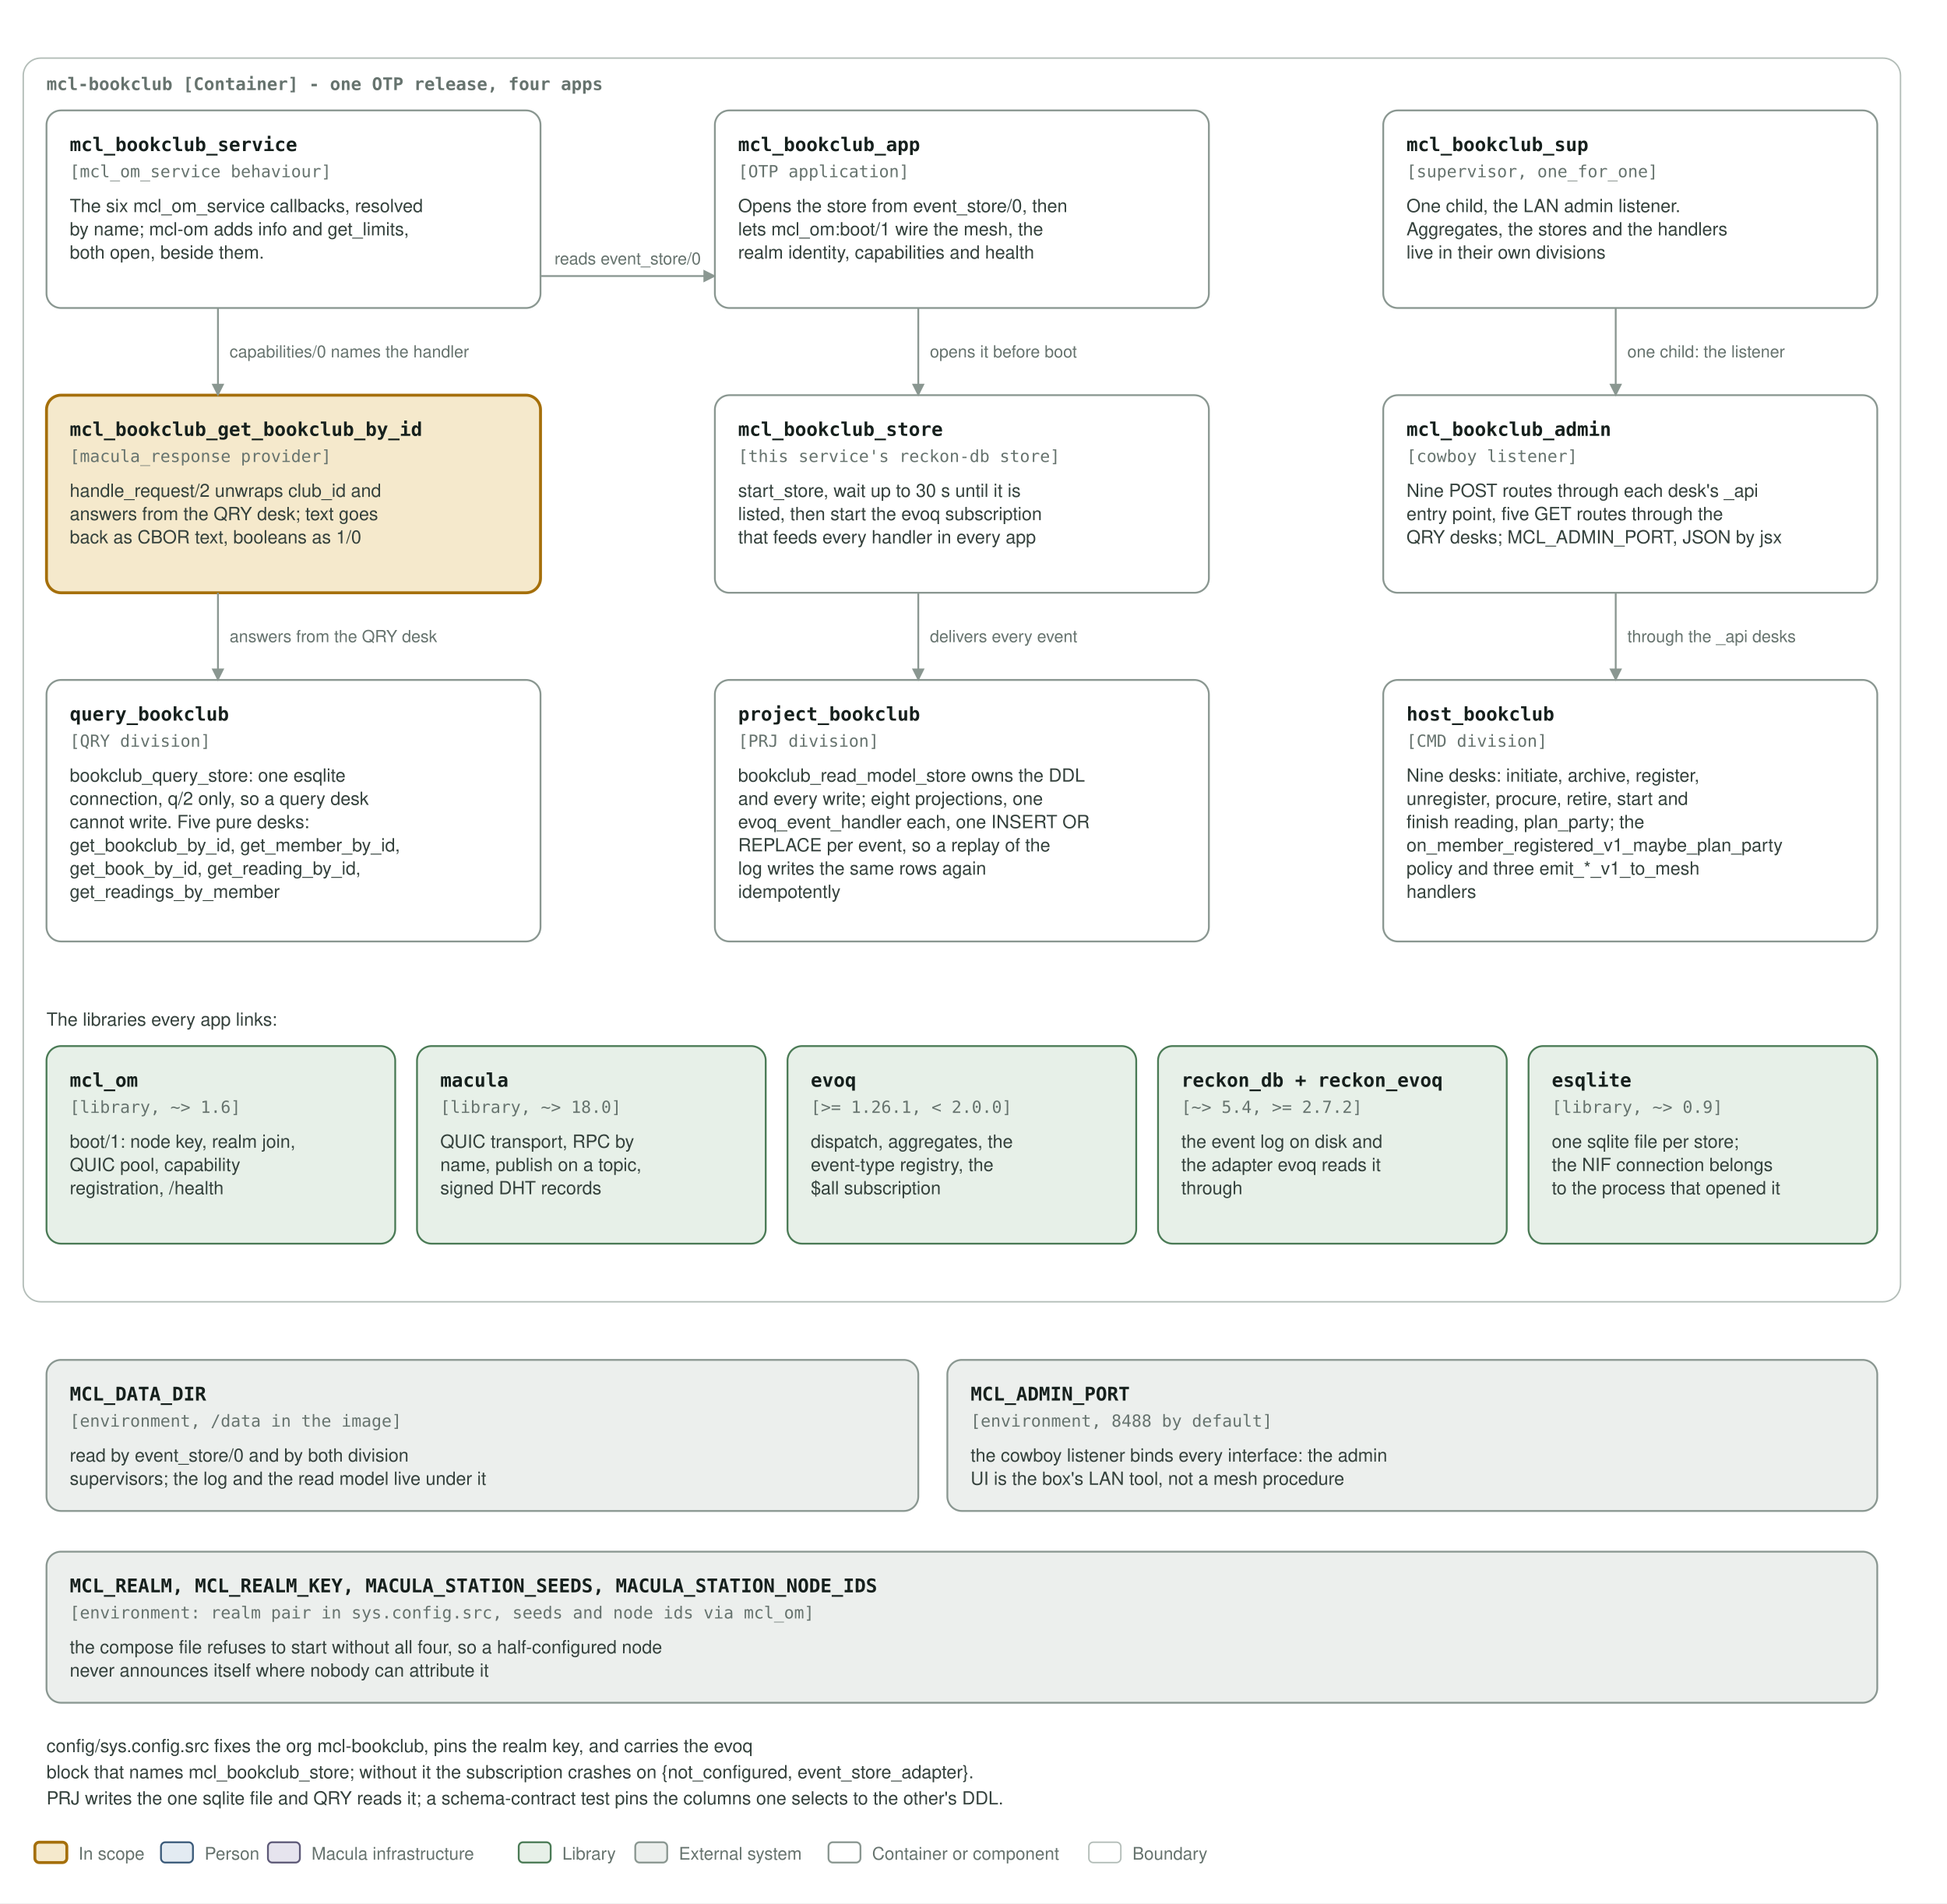
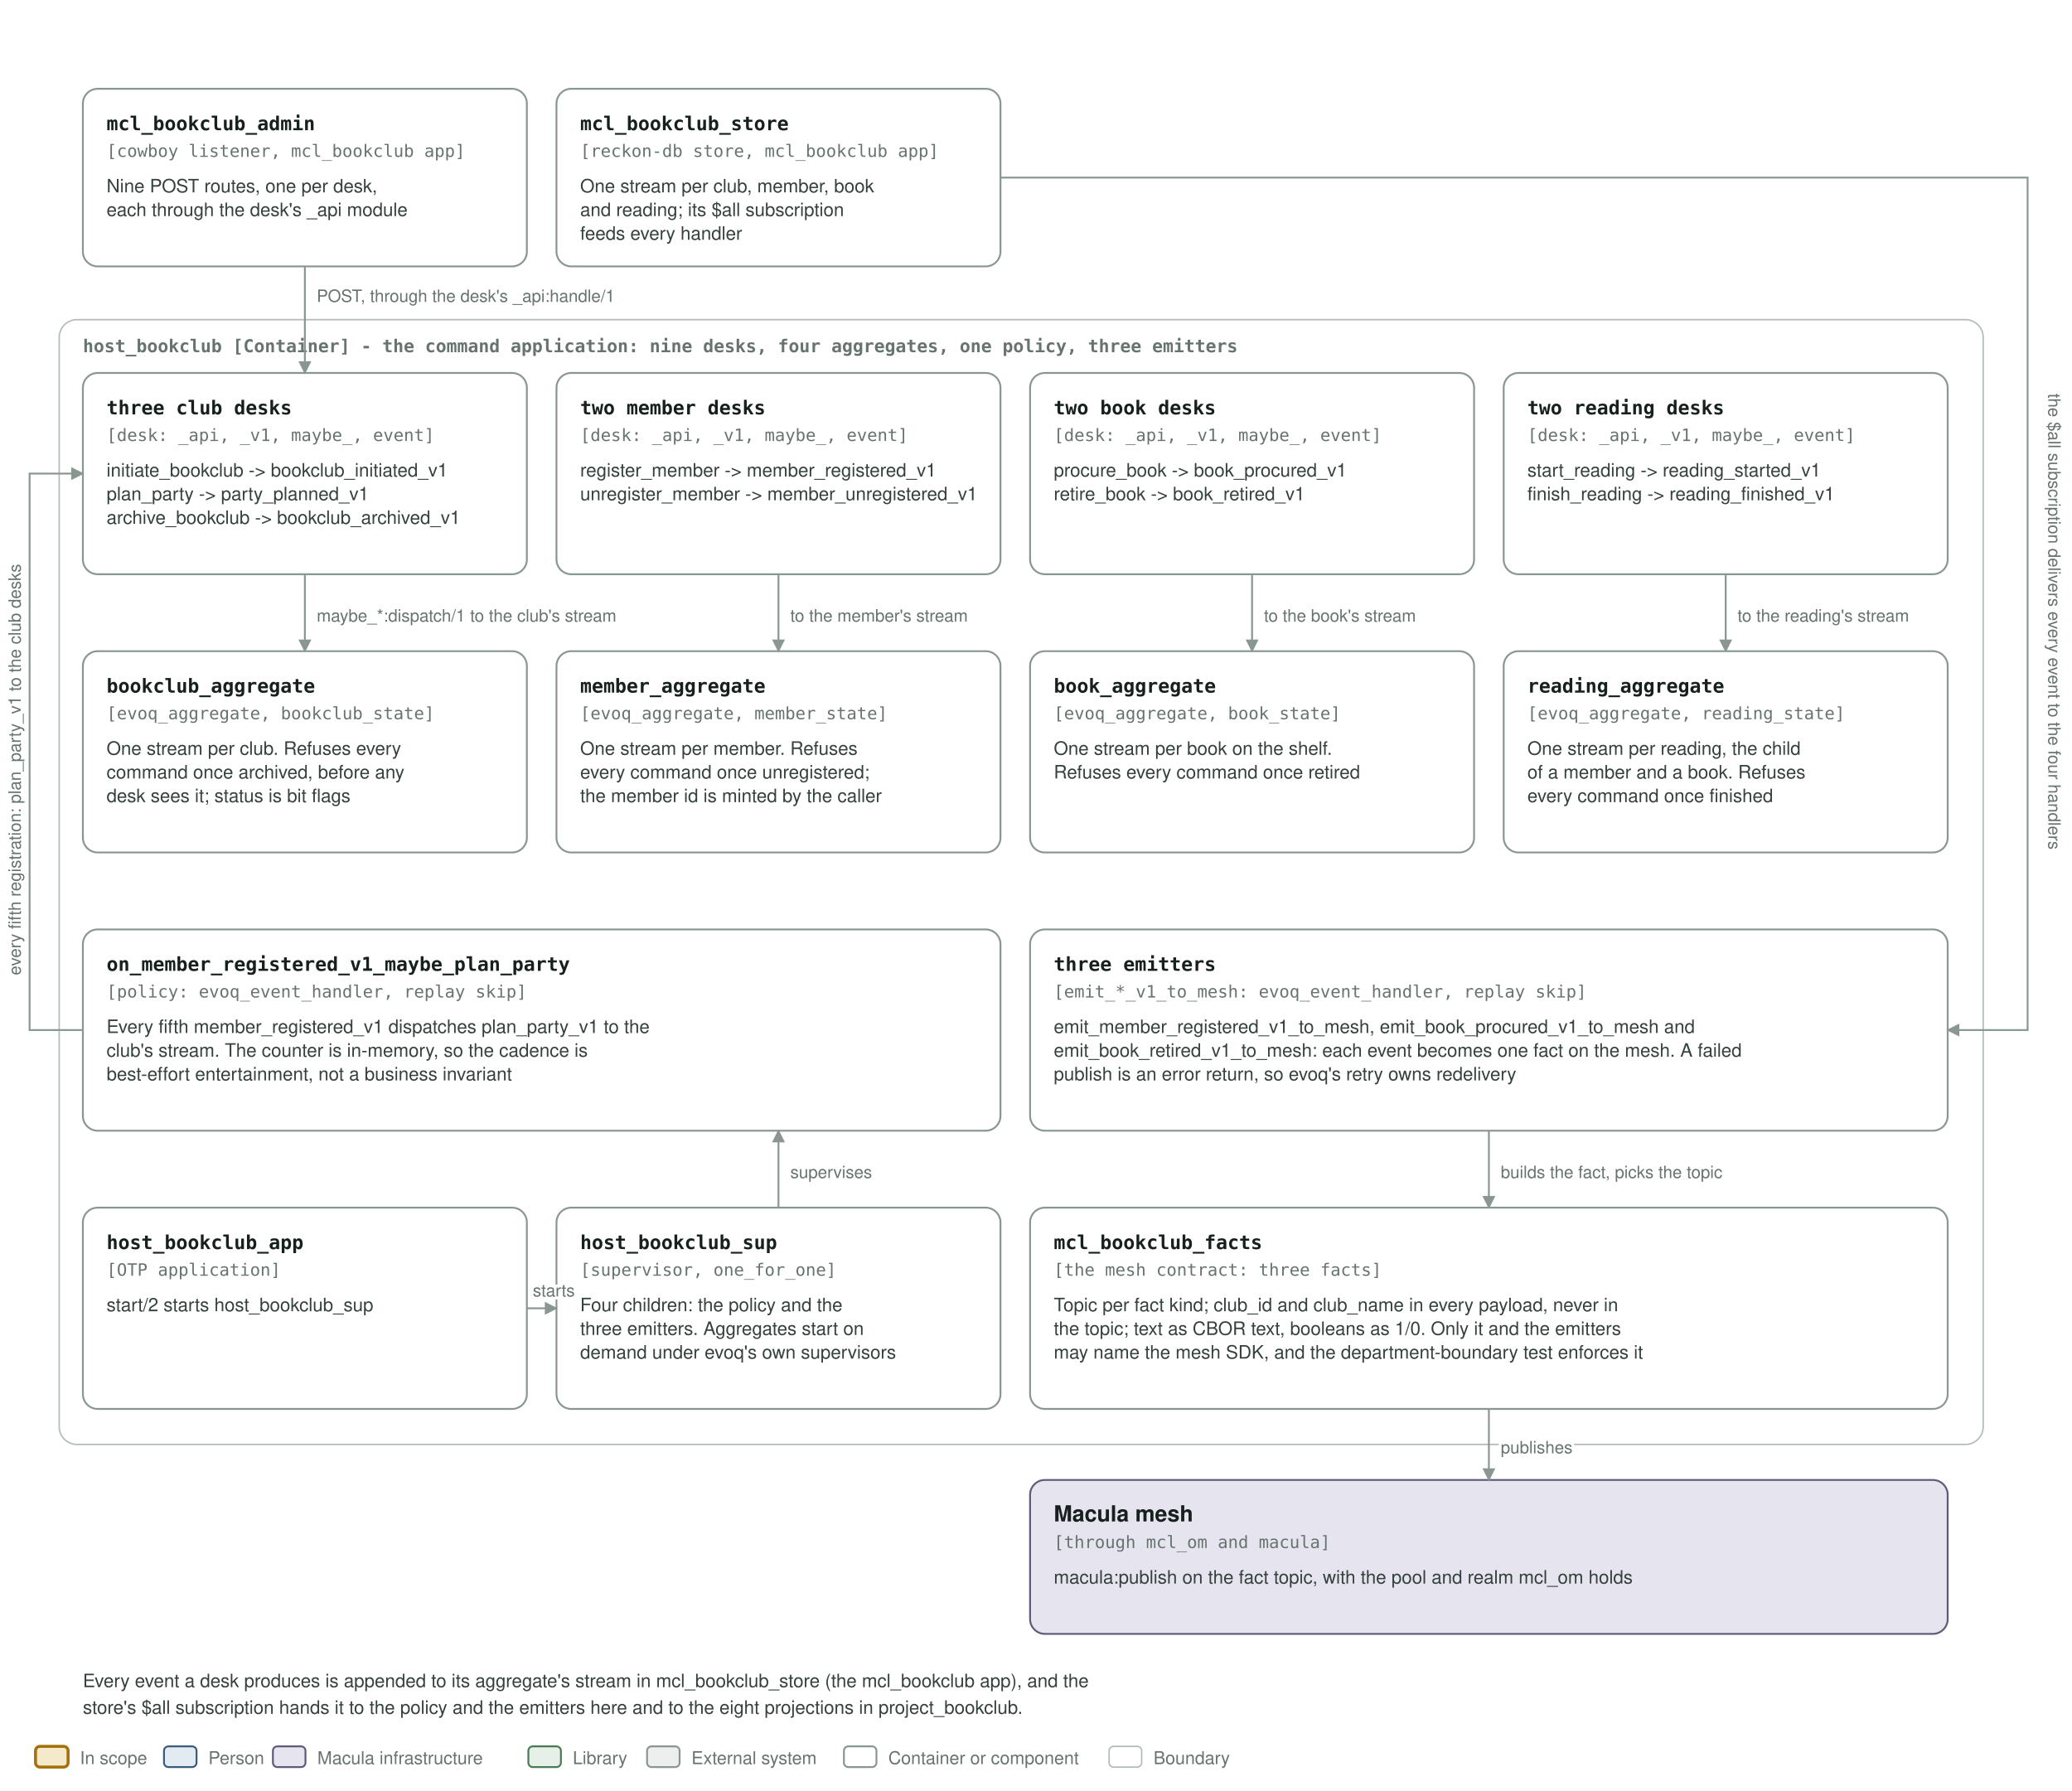
- <svg xmlns="http://www.w3.org/2000/svg" viewBox="0 0 1340 1310" role="img" aria-label="mcl-bookclub components">
+ <svg xmlns="http://www.w3.org/2000/svg" viewBox="0 0 1400 1210" role="img" aria-label="mcl-bookclub components: the command application">
  <style>
.t-name { font-family: "Atkinson Hyperlegible", "Segoe UI", system-ui, -apple-system, Helvetica, Arial, sans-serif; font-size: 15px; font-weight: 700; }
.t-desc { font-family: "Atkinson Hyperlegible", "Segoe UI", system-ui, -apple-system, Helvetica, Arial, sans-serif; font-size: 12.5px; }
.t-rel { font-family: "Atkinson Hyperlegible", "Segoe UI", system-ui, -apple-system, Helvetica, Arial, sans-serif; font-size: 11.5px; paint-order: stroke; stroke-width: 4px; stroke-linejoin: round; }
.t-code { font-family: "JetBrains Mono", ui-monospace, Menlo, Consolas, monospace; font-size: 13px; font-weight: 600; }
.t-type { font-family: "JetBrains Mono", ui-monospace, Menlo, Consolas, monospace; font-size: 11.5px; }
.t-bound { font-family: "JetBrains Mono", ui-monospace, Menlo, Consolas, monospace; font-size: 12px; font-weight: 600; }
.t-leg { font-family: "Atkinson Hyperlegible", "Segoe UI", system-ui, -apple-system, Helvetica, Arial, sans-serif; font-size: 12px; }
.edge { fill: none; stroke-width: 1.25; }
.edge-later { fill: none; stroke-width: 1.25; stroke-dasharray: 5 4; }
.bg { fill: #FFFFFF; }
.b-sys { fill: #F5E9CC; stroke: #A56F0A; stroke-width: 2; }
.b-per { fill: #E3EBF2; stroke: #3B5B7A; stroke-width: 1.25; }
.b-mac { fill: #E6E4EE; stroke: #5E5A78; stroke-width: 1.25; }
.b-lib { fill: #E7F0E8; stroke: #4A7A55; stroke-width: 1.25; }
.b-ext { fill: #ECEFED; stroke: #8A9791; stroke-width: 1.25; }
.b-cmp { fill: #FFFFFF; stroke: #8A9791; stroke-width: 1.25; }
.b-later { fill: none; stroke: #8A9791; stroke-width: 1.25; stroke-dasharray: 5 4; }
.bound { fill: none; stroke: #B3BDB8; stroke-width: 1; }
.head { fill: #3B5B7A; }
.t-name, .t-code { fill: #16201D; }
.t-type, .t-bound, .t-leg { fill: #66736E; }
.t-desc { fill: #34413C; }
.t-rel { fill: #66736E; stroke: #FFFFFF; }
.edge, .edge-later { stroke: #8A9791; }
.arrowhead { fill: #8A9791; }
@media (prefers-color-scheme: dark) {
.bg { fill: #171F1C; }
.b-sys { fill: #3A2E13; stroke: #E3AA3C; }
.b-per { fill: #1D2A36; stroke: #8EB4D8; }
.b-mac { fill: #26243A; stroke: #A9A4C8; }
.b-lib { fill: #1A241C; stroke: #8FBE9B; }
.b-ext { fill: #1C2421; stroke: #7D8B85; }
.b-cmp { fill: #171F1C; stroke: #7D8B85; }
.b-later { stroke: #7D8B85; }
.bound { stroke: #4A5752; }
.head { fill: #8EB4D8; }
.t-name, .t-code { fill: #E6ECE9; }
.t-type, .t-bound, .t-leg { fill: #93A09A; }
.t-desc { fill: #C3CDC8; }
.t-rel { fill: #93A09A; stroke: #171F1C; }
.edge, .edge-later { stroke: #7D8B85; }
.arrowhead { fill: #7D8B85; }
}
</style>
  <defs>
    <marker id="a" viewBox="0 0 10 10" refX="9" refY="5" markerWidth="7" markerHeight="7" orient="auto-start-reverse">
      <path class="arrowhead" d="M0 0L10 5L0 10z" />
    </marker>
  </defs>
-   <rect class="bg" x="0" y="0" width="1340" height="1310" />
-   <g class="k-bound" data-name="mcl-bookclub [Container] - one OTP release, four apps" data-x="16" data-y="40" data-w="1292" data-h="856">
-     <rect class="bound" x="16" y="40" width="1292" height="856" rx="12" />
-     <text class="t-bound" x="32" y="62">mcl-bookclub [Container] - one OTP release, four apps</text>
-   </g>
-   <g class="k-box" data-name="mcl_bookclub_service" data-kind="b-cmp" data-x="32" data-y="76" data-w="340" data-h="136">
-     <rect class="b-cmp" x="32" y="76" width="340" height="136" rx="10" />
-     <text class="t-code" x="48" y="104">mcl_bookclub_service</text>
-     <text class="t-type" x="48" y="122">[mcl_om_service behaviour]</text>
-     <text class="t-desc" x="48" y="146">The six mcl_om_service callbacks, resolved</text>
-     <text class="t-desc" x="48" y="162">by name; mcl-om adds info and get_limits,</text>
-     <text class="t-desc" x="48" y="178">both open, beside them.</text>
-   </g>
-   <g class="k-box" data-name="mcl_bookclub_app" data-kind="b-cmp" data-x="492" data-y="76" data-w="340" data-h="136">
-     <rect class="b-cmp" x="492" y="76" width="340" height="136" rx="10" />
-     <text class="t-code" x="508" y="104">mcl_bookclub_app</text>
-     <text class="t-type" x="508" y="122">[OTP application]</text>
-     <text class="t-desc" x="508" y="146">Opens the store from event_store/0, then</text>
-     <text class="t-desc" x="508" y="162">lets mcl_om:boot/1 wire the mesh, the</text>
-     <text class="t-desc" x="508" y="178">realm identity, capabilities and health</text>
-   </g>
-   <g class="k-box" data-name="mcl_bookclub_sup" data-kind="b-cmp" data-x="952" data-y="76" data-w="340" data-h="136">
-     <rect class="b-cmp" x="952" y="76" width="340" height="136" rx="10" />
-     <text class="t-code" x="968" y="104">mcl_bookclub_sup</text>
-     <text class="t-type" x="968" y="122">[supervisor, one_for_one]</text>
-     <text class="t-desc" x="968" y="146">One child, the LAN admin listener.</text>
-     <text class="t-desc" x="968" y="162">Aggregates, the stores and the handlers</text>
-     <text class="t-desc" x="968" y="178">live in their own divisions</text>
-   </g>
-   <g class="k-box" data-name="mcl_bookclub_get_bookclub_by_id" data-kind="b-sys" data-x="32" data-y="272" data-w="340" data-h="136">
-     <rect class="b-sys" x="32" y="272" width="340" height="136" rx="10" />
-     <text class="t-code" x="48" y="300">mcl_bookclub_get_bookclub_by_id</text>
-     <text class="t-type" x="48" y="318">[macula_response provider]</text>
-     <text class="t-desc" x="48" y="342">handle_request/2 unwraps club_id and</text>
-     <text class="t-desc" x="48" y="358">answers from the QRY desk; text goes</text>
-     <text class="t-desc" x="48" y="374">back as CBOR text, booleans as 1/0</text>
-   </g>
-   <g class="k-box" data-name="mcl_bookclub_store" data-kind="b-cmp" data-x="492" data-y="272" data-w="340" data-h="136">
-     <rect class="b-cmp" x="492" y="272" width="340" height="136" rx="10" />
-     <text class="t-code" x="508" y="300">mcl_bookclub_store</text>
-     <text class="t-type" x="508" y="318">[this service's reckon-db store]</text>
-     <text class="t-desc" x="508" y="342">start_store, wait up to 30 s until it is</text>
-     <text class="t-desc" x="508" y="358">listed, then start the evoq subscription</text>
-     <text class="t-desc" x="508" y="374">that feeds every handler in every app</text>
-   </g>
-   <g class="k-box" data-name="mcl_bookclub_admin" data-kind="b-cmp" data-x="952" data-y="272" data-w="340" data-h="136">
-     <rect class="b-cmp" x="952" y="272" width="340" height="136" rx="10" />
-     <text class="t-code" x="968" y="300">mcl_bookclub_admin</text>
-     <text class="t-type" x="968" y="318">[cowboy listener]</text>
-     <text class="t-desc" x="968" y="342">Nine POST routes through each desk's _api</text>
-     <text class="t-desc" x="968" y="358">entry point, five GET routes through the</text>
-     <text class="t-desc" x="968" y="374">QRY desks; MCL_ADMIN_PORT, JSON by jsx</text>
-   </g>
-   <g class="k-box" data-name="query_bookclub" data-kind="b-cmp" data-x="32" data-y="468" data-w="340" data-h="180">
-     <rect class="b-cmp" x="32" y="468" width="340" height="180" rx="10" />
-     <text class="t-code" x="48" y="496">query_bookclub</text>
-     <text class="t-type" x="48" y="514">[QRY division]</text>
-     <text class="t-desc" x="48" y="538">bookclub_query_store: one esqlite</text>
-     <text class="t-desc" x="48" y="554">connection, q/2 only, so a query desk</text>
-     <text class="t-desc" x="48" y="570">cannot write. Five pure desks:</text>
-     <text class="t-desc" x="48" y="586">get_bookclub_by_id, get_member_by_id,</text>
-     <text class="t-desc" x="48" y="602">get_book_by_id, get_reading_by_id,</text>
-     <text class="t-desc" x="48" y="618">get_readings_by_member</text>
-   </g>
-   <g class="k-box" data-name="project_bookclub" data-kind="b-cmp" data-x="492" data-y="468" data-w="340" data-h="180">
-     <rect class="b-cmp" x="492" y="468" width="340" height="180" rx="10" />
-     <text class="t-code" x="508" y="496">project_bookclub</text>
-     <text class="t-type" x="508" y="514">[PRJ division]</text>
-     <text class="t-desc" x="508" y="538">bookclub_read_model_store owns the DDL</text>
-     <text class="t-desc" x="508" y="554">and every write; eight projections, one</text>
-     <text class="t-desc" x="508" y="570">evoq_event_handler each, one INSERT OR</text>
-     <text class="t-desc" x="508" y="586">REPLACE per event, so a replay of the</text>
-     <text class="t-desc" x="508" y="602">log writes the same rows again</text>
-     <text class="t-desc" x="508" y="618">idempotently</text>
-   </g>
-   <g class="k-box" data-name="host_bookclub" data-kind="b-cmp" data-x="952" data-y="468" data-w="340" data-h="180">
-     <rect class="b-cmp" x="952" y="468" width="340" height="180" rx="10" />
-     <text class="t-code" x="968" y="496">host_bookclub</text>
-     <text class="t-type" x="968" y="514">[CMD division]</text>
-     <text class="t-desc" x="968" y="538">Nine desks: initiate, archive, register,</text>
-     <text class="t-desc" x="968" y="554">unregister, procure, retire, start and</text>
-     <text class="t-desc" x="968" y="570">finish reading, plan_party; the</text>
-     <text class="t-desc" x="968" y="586">on_member_registered_v1_maybe_plan_party</text>
-     <text class="t-desc" x="968" y="602">policy and three emit_*_v1_to_mesh</text>
-     <text class="t-desc" x="968" y="618">handlers</text>
-   </g>
-   <g class="k-note" data-name="the libraries every app links">
-     <text class="t-desc" x="32" y="706">The libraries every app links:</text>
-   </g>
-   <g class="k-box" data-name="mcl_om" data-kind="b-lib" data-x="32" data-y="720" data-w="240" data-h="136">
-     <rect class="b-lib" x="32" y="720" width="240" height="136" rx="10" />
-     <text class="t-code" x="48" y="748">mcl_om</text>
-     <text class="t-type" x="48" y="766">[library, ~&gt; 1.6]</text>
-     <text class="t-desc" x="48" y="790">boot/1: node key, realm join,</text>
-     <text class="t-desc" x="48" y="806">QUIC pool, capability</text>
-     <text class="t-desc" x="48" y="822">registration, /health</text>
-   </g>
-   <g class="k-box" data-name="macula" data-kind="b-lib" data-x="287" data-y="720" data-w="240" data-h="136">
-     <rect class="b-lib" x="287" y="720" width="240" height="136" rx="10" />
-     <text class="t-code" x="303" y="748">macula</text>
-     <text class="t-type" x="303" y="766">[library, ~&gt; 18.0]</text>
-     <text class="t-desc" x="303" y="790">QUIC transport, RPC by</text>
-     <text class="t-desc" x="303" y="806">name, publish on a topic,</text>
-     <text class="t-desc" x="303" y="822">signed DHT records</text>
-   </g>
-   <g class="k-box" data-name="evoq" data-kind="b-lib" data-x="542" data-y="720" data-w="240" data-h="136">
-     <rect class="b-lib" x="542" y="720" width="240" height="136" rx="10" />
-     <text class="t-code" x="558" y="748">evoq</text>
-     <text class="t-type" x="558" y="766">[&gt;= 1.26.1, &lt; 2.0.0]</text>
-     <text class="t-desc" x="558" y="790">dispatch, aggregates, the</text>
-     <text class="t-desc" x="558" y="806">event-type registry, the</text>
-     <text class="t-desc" x="558" y="822">$all subscription</text>
-   </g>
-   <g class="k-box" data-name="reckon_db + reckon_evoq" data-kind="b-lib" data-x="797" data-y="720" data-w="240" data-h="136">
-     <rect class="b-lib" x="797" y="720" width="240" height="136" rx="10" />
-     <text class="t-code" x="813" y="748">reckon_db + reckon_evoq</text>
-     <text class="t-type" x="813" y="766">[~&gt; 5.4, &gt;= 2.7.2]</text>
-     <text class="t-desc" x="813" y="790">the event log on disk and</text>
-     <text class="t-desc" x="813" y="806">the adapter evoq reads it</text>
-     <text class="t-desc" x="813" y="822">through</text>
-   </g>
-   <g class="k-box" data-name="esqlite" data-kind="b-lib" data-x="1052" data-y="720" data-w="240" data-h="136">
-     <rect class="b-lib" x="1052" y="720" width="240" height="136" rx="10" />
-     <text class="t-code" x="1068" y="748">esqlite</text>
-     <text class="t-type" x="1068" y="766">[library, ~&gt; 0.9]</text>
-     <text class="t-desc" x="1068" y="790">one sqlite file per store;</text>
-     <text class="t-desc" x="1068" y="806">the NIF connection belongs</text>
-     <text class="t-desc" x="1068" y="822">to the process that opened it</text>
-   </g>
-   <g class="k-box" data-name="MCL_DATA_DIR" data-kind="b-ext" data-x="32" data-y="936" data-w="600" data-h="104">
-     <rect class="b-ext" x="32" y="936" width="600" height="104" rx="10" />
-     <text class="t-code" x="48" y="964">MCL_DATA_DIR</text>
-     <text class="t-type" x="48" y="982">[environment, /data in the image]</text>
-     <text class="t-desc" x="48" y="1006">read by event_store/0 and by both division</text>
-     <text class="t-desc" x="48" y="1022">supervisors; the log and the read model live under it</text>
-   </g>
-   <g class="k-box" data-name="MCL_ADMIN_PORT" data-kind="b-ext" data-x="652" data-y="936" data-w="640" data-h="104">
-     <rect class="b-ext" x="652" y="936" width="640" height="104" rx="10" />
-     <text class="t-code" x="668" y="964">MCL_ADMIN_PORT</text>
-     <text class="t-type" x="668" y="982">[environment, 8488 by default]</text>
-     <text class="t-desc" x="668" y="1006">the cowboy listener binds every interface: the admin</text>
-     <text class="t-desc" x="668" y="1022">UI is the box's LAN tool, not a mesh procedure</text>
-   </g>
-   <g class="k-box" data-name="MCL_REALM, MCL_REALM_KEY, MACULA_STATION_SEEDS, MACULA_STATION_NODE_IDS" data-kind="b-ext" data-x="32" data-y="1068" data-w="1260" data-h="104">
-     <rect class="b-ext" x="32" y="1068" width="1260" height="104" rx="10" />
-     <text class="t-code" x="48" y="1096">MCL_REALM, MCL_REALM_KEY, MACULA_STATION_SEEDS, MACULA_STATION_NODE_IDS</text>
-     <text class="t-type" x="48" y="1114">[environment: realm pair in sys.config.src, seeds and node ids via mcl_om]</text>
-     <text class="t-desc" x="48" y="1138">the compose file refuses to start without all four, so a half-configured node</text>
-     <text class="t-desc" x="48" y="1154">never announces itself where nobody can attribute it</text>
-   </g>
-   <g class="k-edge" data-name="reads event_store/0">
-     <path class="edge" d="M372 190H492" marker-end="url(#a)" />
-     <text class="t-rel" x="432" y="182" text-anchor="middle">reads event_store/0</text>
-   </g>
-   <g class="k-edge" data-name="capabilities/0 names the handler">
-     <path class="edge" d="M150 212V272" marker-end="url(#a)" />
-     <text class="t-rel" x="158" y="246">capabilities/0 names the handler</text>
-   </g>
-   <g class="k-edge" data-name="opens it before boot">
-     <path class="edge" d="M632 212V272" marker-end="url(#a)" />
-     <text class="t-rel" x="640" y="246">opens it before boot</text>
-   </g>
-   <g class="k-edge" data-name="one child: the listener">
-     <path class="edge" d="M1112 212V272" marker-end="url(#a)" />
-     <text class="t-rel" x="1120" y="246">one child: the listener</text>
-   </g>
-   <g class="k-edge" data-name="answers from the QRY desk">
-     <path class="edge" d="M150 408V468" marker-end="url(#a)" />
-     <text class="t-rel" x="158" y="442">answers from the QRY desk</text>
-   </g>
-   <g class="k-edge" data-name="delivers every event">
-     <path class="edge" d="M632 408V468" marker-end="url(#a)" />
-     <text class="t-rel" x="640" y="442">delivers every event</text>
-   </g>
-   <g class="k-edge" data-name="through the _api desks">
-     <path class="edge" d="M1112 408V468" marker-end="url(#a)" />
-     <text class="t-rel" x="1120" y="442">through the _api desks</text>
-   </g>
-   <g class="k-note" data-name="the config and the schema contract">
-     <text class="t-desc" x="32" y="1206">config/sys.config.src fixes the org mcl-bookclub, pins the realm key, and carries the evoq</text>
-     <text class="t-desc" x="32" y="1224">block that names mcl_bookclub_store; without it the subscription crashes on {not_configured, event_store_adapter}.</text>
-     <text class="t-desc" x="32" y="1242">PRJ writes the one sqlite file and QRY reads it; a schema-contract test pins the columns one selects to the other's DDL.</text>
+   <rect class="bg" x="0" y="0" width="1400" height="1210" />
+   <g class="k-box" data-name="mcl_bookclub_admin" data-kind="b-cmp" data-x="56" data-y="60" data-w="300" data-h="120">
+     <rect class="b-cmp" x="56" y="60" width="300" height="120" rx="10" />
+     <text class="t-code" x="72" y="88">mcl_bookclub_admin</text>
+     <text class="t-type" x="72" y="106">[cowboy listener, mcl_bookclub app]</text>
+     <text class="t-desc" x="72" y="130">Nine POST routes, one per desk,</text>
+     <text class="t-desc" x="72" y="146">each through the desk's _api module</text>
+   </g>
+   <g class="k-box" data-name="mcl_bookclub_store" data-kind="b-cmp" data-x="376" data-y="60" data-w="300" data-h="120">
+     <rect class="b-cmp" x="376" y="60" width="300" height="120" rx="10" />
+     <text class="t-code" x="392" y="88">mcl_bookclub_store</text>
+     <text class="t-type" x="392" y="106">[reckon-db store, mcl_bookclub app]</text>
+     <text class="t-desc" x="392" y="130">One stream per club, member, book</text>
+     <text class="t-desc" x="392" y="146">and reading; its $all subscription</text>
+     <text class="t-desc" x="392" y="162">feeds every handler</text>
+   </g>
+   <g class="k-bound" data-name="host_bookclub [Container] - the command application: nine desks, four aggregates, one policy, three emitters" data-x="40" data-y="216" data-w="1300" data-h="760">
+     <rect class="bound" x="40" y="216" width="1300" height="760" rx="12" />
+     <text class="t-bound" x="56" y="238">host_bookclub [Container] - the command application: nine desks, four aggregates, one policy, three emitters</text>
+   </g>
+   <g class="k-box" data-name="three club desks" data-kind="b-cmp" data-x="56" data-y="252" data-w="300" data-h="136">
+     <rect class="b-cmp" x="56" y="252" width="300" height="136" rx="10" />
+     <text class="t-code" x="72" y="280">three club desks</text>
+     <text class="t-type" x="72" y="298">[desk: _api, _v1, maybe_, event]</text>
+     <text class="t-desc" x="72" y="322">initiate_bookclub -&gt; bookclub_initiated_v1</text>
+     <text class="t-desc" x="72" y="338">plan_party -&gt; party_planned_v1</text>
+     <text class="t-desc" x="72" y="354">archive_bookclub -&gt; bookclub_archived_v1</text>
+   </g>
+   <g class="k-box" data-name="two member desks" data-kind="b-cmp" data-x="376" data-y="252" data-w="300" data-h="136">
+     <rect class="b-cmp" x="376" y="252" width="300" height="136" rx="10" />
+     <text class="t-code" x="392" y="280">two member desks</text>
+     <text class="t-type" x="392" y="298">[desk: _api, _v1, maybe_, event]</text>
+     <text class="t-desc" x="392" y="322">register_member -&gt; member_registered_v1</text>
+     <text class="t-desc" x="392" y="338">unregister_member -&gt; member_unregistered_v1</text>
+   </g>
+   <g class="k-box" data-name="two book desks" data-kind="b-cmp" data-x="696" data-y="252" data-w="300" data-h="136">
+     <rect class="b-cmp" x="696" y="252" width="300" height="136" rx="10" />
+     <text class="t-code" x="712" y="280">two book desks</text>
+     <text class="t-type" x="712" y="298">[desk: _api, _v1, maybe_, event]</text>
+     <text class="t-desc" x="712" y="322">procure_book -&gt; book_procured_v1</text>
+     <text class="t-desc" x="712" y="338">retire_book -&gt; book_retired_v1</text>
+   </g>
+   <g class="k-box" data-name="two reading desks" data-kind="b-cmp" data-x="1016" data-y="252" data-w="300" data-h="136">
+     <rect class="b-cmp" x="1016" y="252" width="300" height="136" rx="10" />
+     <text class="t-code" x="1032" y="280">two reading desks</text>
+     <text class="t-type" x="1032" y="298">[desk: _api, _v1, maybe_, event]</text>
+     <text class="t-desc" x="1032" y="322">start_reading -&gt; reading_started_v1</text>
+     <text class="t-desc" x="1032" y="338">finish_reading -&gt; reading_finished_v1</text>
+   </g>
+   <g class="k-box" data-name="bookclub_aggregate" data-kind="b-cmp" data-x="56" data-y="440" data-w="300" data-h="136">
+     <rect class="b-cmp" x="56" y="440" width="300" height="136" rx="10" />
+     <text class="t-code" x="72" y="468">bookclub_aggregate</text>
+     <text class="t-type" x="72" y="486">[evoq_aggregate, bookclub_state]</text>
+     <text class="t-desc" x="72" y="510">One stream per club. Refuses every</text>
+     <text class="t-desc" x="72" y="526">command once archived, before any</text>
+     <text class="t-desc" x="72" y="542">desk sees it; status is bit flags</text>
+   </g>
+   <g class="k-box" data-name="member_aggregate" data-kind="b-cmp" data-x="376" data-y="440" data-w="300" data-h="136">
+     <rect class="b-cmp" x="376" y="440" width="300" height="136" rx="10" />
+     <text class="t-code" x="392" y="468">member_aggregate</text>
+     <text class="t-type" x="392" y="486">[evoq_aggregate, member_state]</text>
+     <text class="t-desc" x="392" y="510">One stream per member. Refuses</text>
+     <text class="t-desc" x="392" y="526">every command once unregistered;</text>
+     <text class="t-desc" x="392" y="542">the member id is minted by the caller</text>
+   </g>
+   <g class="k-box" data-name="book_aggregate" data-kind="b-cmp" data-x="696" data-y="440" data-w="300" data-h="136">
+     <rect class="b-cmp" x="696" y="440" width="300" height="136" rx="10" />
+     <text class="t-code" x="712" y="468">book_aggregate</text>
+     <text class="t-type" x="712" y="486">[evoq_aggregate, book_state]</text>
+     <text class="t-desc" x="712" y="510">One stream per book on the shelf.</text>
+     <text class="t-desc" x="712" y="526">Refuses every command once retired</text>
+   </g>
+   <g class="k-box" data-name="reading_aggregate" data-kind="b-cmp" data-x="1016" data-y="440" data-w="300" data-h="136">
+     <rect class="b-cmp" x="1016" y="440" width="300" height="136" rx="10" />
+     <text class="t-code" x="1032" y="468">reading_aggregate</text>
+     <text class="t-type" x="1032" y="486">[evoq_aggregate, reading_state]</text>
+     <text class="t-desc" x="1032" y="510">One stream per reading, the child</text>
+     <text class="t-desc" x="1032" y="526">of a member and a book. Refuses</text>
+     <text class="t-desc" x="1032" y="542">every command once finished</text>
+   </g>
+   <g class="k-box" data-name="on_member_registered_v1_maybe_plan_party" data-kind="b-cmp" data-x="56" data-y="628" data-w="620" data-h="136">
+     <rect class="b-cmp" x="56" y="628" width="620" height="136" rx="10" />
+     <text class="t-code" x="72" y="656">on_member_registered_v1_maybe_plan_party</text>
+     <text class="t-type" x="72" y="674">[policy: evoq_event_handler, replay skip]</text>
+     <text class="t-desc" x="72" y="698">Every fifth member_registered_v1 dispatches plan_party_v1 to the</text>
+     <text class="t-desc" x="72" y="714">club's stream. The counter is in-memory, so the cadence is</text>
+     <text class="t-desc" x="72" y="730">best-effort entertainment, not a business invariant</text>
+   </g>
+   <g class="k-box" data-name="three emitters" data-kind="b-cmp" data-x="696" data-y="628" data-w="620" data-h="136">
+     <rect class="b-cmp" x="696" y="628" width="620" height="136" rx="10" />
+     <text class="t-code" x="712" y="656">three emitters</text>
+     <text class="t-type" x="712" y="674">[emit_*_v1_to_mesh: evoq_event_handler, replay skip]</text>
+     <text class="t-desc" x="712" y="698">emit_member_registered_v1_to_mesh, emit_book_procured_v1_to_mesh and</text>
+     <text class="t-desc" x="712" y="714">emit_book_retired_v1_to_mesh: each event becomes one fact on the mesh. A failed</text>
+     <text class="t-desc" x="712" y="730">publish is an error return, so evoq's retry owns redelivery</text>
+   </g>
+   <g class="k-box" data-name="host_bookclub_app" data-kind="b-cmp" data-x="56" data-y="816" data-w="300" data-h="136">
+     <rect class="b-cmp" x="56" y="816" width="300" height="136" rx="10" />
+     <text class="t-code" x="72" y="844">host_bookclub_app</text>
+     <text class="t-type" x="72" y="862">[OTP application]</text>
+     <text class="t-desc" x="72" y="886">start/2 starts host_bookclub_sup</text>
+   </g>
+   <g class="k-box" data-name="host_bookclub_sup" data-kind="b-cmp" data-x="376" data-y="816" data-w="300" data-h="136">
+     <rect class="b-cmp" x="376" y="816" width="300" height="136" rx="10" />
+     <text class="t-code" x="392" y="844">host_bookclub_sup</text>
+     <text class="t-type" x="392" y="862">[supervisor, one_for_one]</text>
+     <text class="t-desc" x="392" y="886">Four children: the policy and the</text>
+     <text class="t-desc" x="392" y="902">three emitters. Aggregates start on</text>
+     <text class="t-desc" x="392" y="918">demand under evoq's own supervisors</text>
+   </g>
+   <g class="k-box" data-name="mcl_bookclub_facts" data-kind="b-cmp" data-x="696" data-y="816" data-w="620" data-h="136">
+     <rect class="b-cmp" x="696" y="816" width="620" height="136" rx="10" />
+     <text class="t-code" x="712" y="844">mcl_bookclub_facts</text>
+     <text class="t-type" x="712" y="862">[the mesh contract: three facts]</text>
+     <text class="t-desc" x="712" y="886">Topic per fact kind; club_id and club_name in every payload, never in</text>
+     <text class="t-desc" x="712" y="902">the topic; text as CBOR text, booleans as 1/0. Only it and the emitters</text>
+     <text class="t-desc" x="712" y="918">may name the mesh SDK, and the department-boundary test enforces it</text>
+   </g>
+   <g class="k-box" data-name="Macula mesh" data-kind="b-mac" data-x="696" data-y="1000" data-w="620" data-h="104">
+     <rect class="b-mac" x="696" y="1000" width="620" height="104" rx="10" />
+     <text class="t-name" x="712" y="1028">Macula mesh</text>
+     <text class="t-type" x="712" y="1046">[through mcl_om and macula]</text>
+     <text class="t-desc" x="712" y="1070">macula:publish on the fact topic, with the pool and realm mcl_om holds</text>
+   </g>
+   <g class="k-edge" data-name="POST, through the desk's _api:handle/1">
+     <path class="edge" d="M206 180V252" marker-end="url(#a)" />
+     <text class="t-rel" x="214" y="204">POST, through the desk's _api:handle/1</text>
+   </g>
+   <g class="k-edge" data-name="maybe_*:dispatch/1 to the club's stream">
+     <path class="edge" d="M206 388V440" marker-end="url(#a)" />
+     <text class="t-rel" x="214" y="420">maybe_*:dispatch/1 to the club's stream</text>
+   </g>
+   <g class="k-edge" data-name="to the member's stream">
+     <path class="edge" d="M526 388V440" marker-end="url(#a)" />
+     <text class="t-rel" x="534" y="420">to the member's stream</text>
+   </g>
+   <g class="k-edge" data-name="to the book's stream">
+     <path class="edge" d="M846 388V440" marker-end="url(#a)" />
+     <text class="t-rel" x="854" y="420">to the book's stream</text>
+   </g>
+   <g class="k-edge" data-name="to the reading's stream">
+     <path class="edge" d="M1166 388V440" marker-end="url(#a)" />
+     <text class="t-rel" x="1174" y="420">to the reading's stream</text>
+   </g>
+   <g class="k-edge" data-name="the $all subscription delivers every event to the four handlers">
+     <path class="edge" d="M676 120H1370V696H1316" marker-end="url(#a)" />
+     <text class="t-rel" x="1384" y="420" text-anchor="middle" transform="rotate(90 1384 420)">the $all subscription delivers every event to the four handlers</text>
+   </g>
+   <g class="k-edge" data-name="every fifth registration: plan_party_v1 to the club desks">
+     <path class="edge" d="M56 696H20V320H56" marker-end="url(#a)" />
+     <text class="t-rel" x="14" y="520" text-anchor="middle" transform="rotate(-90 14 520)">every fifth registration: plan_party_v1 to the club desks</text>
+   </g>
+   <g class="k-edge" data-name="builds the fact, picks the topic">
+     <path class="edge" d="M1006 764V816" marker-end="url(#a)" />
+     <text class="t-rel" x="1014" y="796">builds the fact, picks the topic</text>
+   </g>
+   <g class="k-edge" data-name="publishes">
+     <path class="edge" d="M1006 952V1000" marker-end="url(#a)" />
+     <text class="t-rel" x="1014" y="982">publishes</text>
+   </g>
+   <g class="k-edge" data-name="starts">
+     <path class="edge" d="M356 884H376" marker-end="url(#a)" />
+     <text class="t-rel" x="360" y="876">starts</text>
+   </g>
+   <g class="k-edge" data-name="supervises">
+     <path class="edge" d="M526 816V764" marker-end="url(#a)" />
+     <text class="t-rel" x="534" y="796">supervises</text>
+   </g>
+   <g class="k-note" data-name="events go to the stream, then to every handler">
+     <text class="t-desc" x="56" y="1140">Every event a desk produces is appended to its aggregate's stream in mcl_bookclub_store (the mcl_bookclub app), and the</text>
+     <text class="t-desc" x="56" y="1158">store's $all subscription hands it to the policy and the emitters here and to the eight projections in project_bookclub.</text>
  </g>
  <g class="k-legend" data-name="legend">
-     <rect class="b-sys" x="24" y="1268" width="22" height="14" rx="3" />
-     <text class="t-leg" x="54" y="1280">In scope</text>
-     <rect class="b-per" x="110.8" y="1268" width="22" height="14" rx="3" />
-     <text class="t-leg" x="140.8" y="1280">Person</text>
-     <rect class="b-mac" x="184.4" y="1268" width="22" height="14" rx="3" />
-     <text class="t-leg" x="214.4" y="1280">Macula infrastructure</text>
-     <rect class="b-lib" x="357.0" y="1268" width="22" height="14" rx="3" />
-     <text class="t-leg" x="387.0" y="1280">Library</text>
-     <rect class="b-ext" x="437.2" y="1268" width="22" height="14" rx="3" />
-     <text class="t-leg" x="467.2" y="1280">External system</text>
-     <rect class="b-cmp" x="570.2" y="1268" width="22" height="14" rx="3" />
-     <text class="t-leg" x="600.2" y="1280">Container or component</text>
-     <rect class="bound" x="749.4" y="1268" width="22" height="14" rx="3" />
-     <text class="t-leg" x="779.4" y="1280">Boundary</text>
+     <rect class="b-sys" x="24" y="1180" width="22" height="14" rx="3" />
+     <text class="t-leg" x="54" y="1192">In scope</text>
+     <rect class="b-per" x="110.8" y="1180" width="22" height="14" rx="3" />
+     <text class="t-leg" x="140.8" y="1192">Person</text>
+     <rect class="b-mac" x="184.4" y="1180" width="22" height="14" rx="3" />
+     <text class="t-leg" x="214.4" y="1192">Macula infrastructure</text>
+     <rect class="b-lib" x="357.0" y="1180" width="22" height="14" rx="3" />
+     <text class="t-leg" x="387.0" y="1192">Library</text>
+     <rect class="b-ext" x="437.2" y="1180" width="22" height="14" rx="3" />
+     <text class="t-leg" x="467.2" y="1192">External system</text>
+     <rect class="b-cmp" x="570.2" y="1180" width="22" height="14" rx="3" />
+     <text class="t-leg" x="600.2" y="1192">Container or component</text>
+     <rect class="bound" x="749.4" y="1180" width="22" height="14" rx="3" />
+     <text class="t-leg" x="779.4" y="1192">Boundary</text>
  </g>
</svg>
